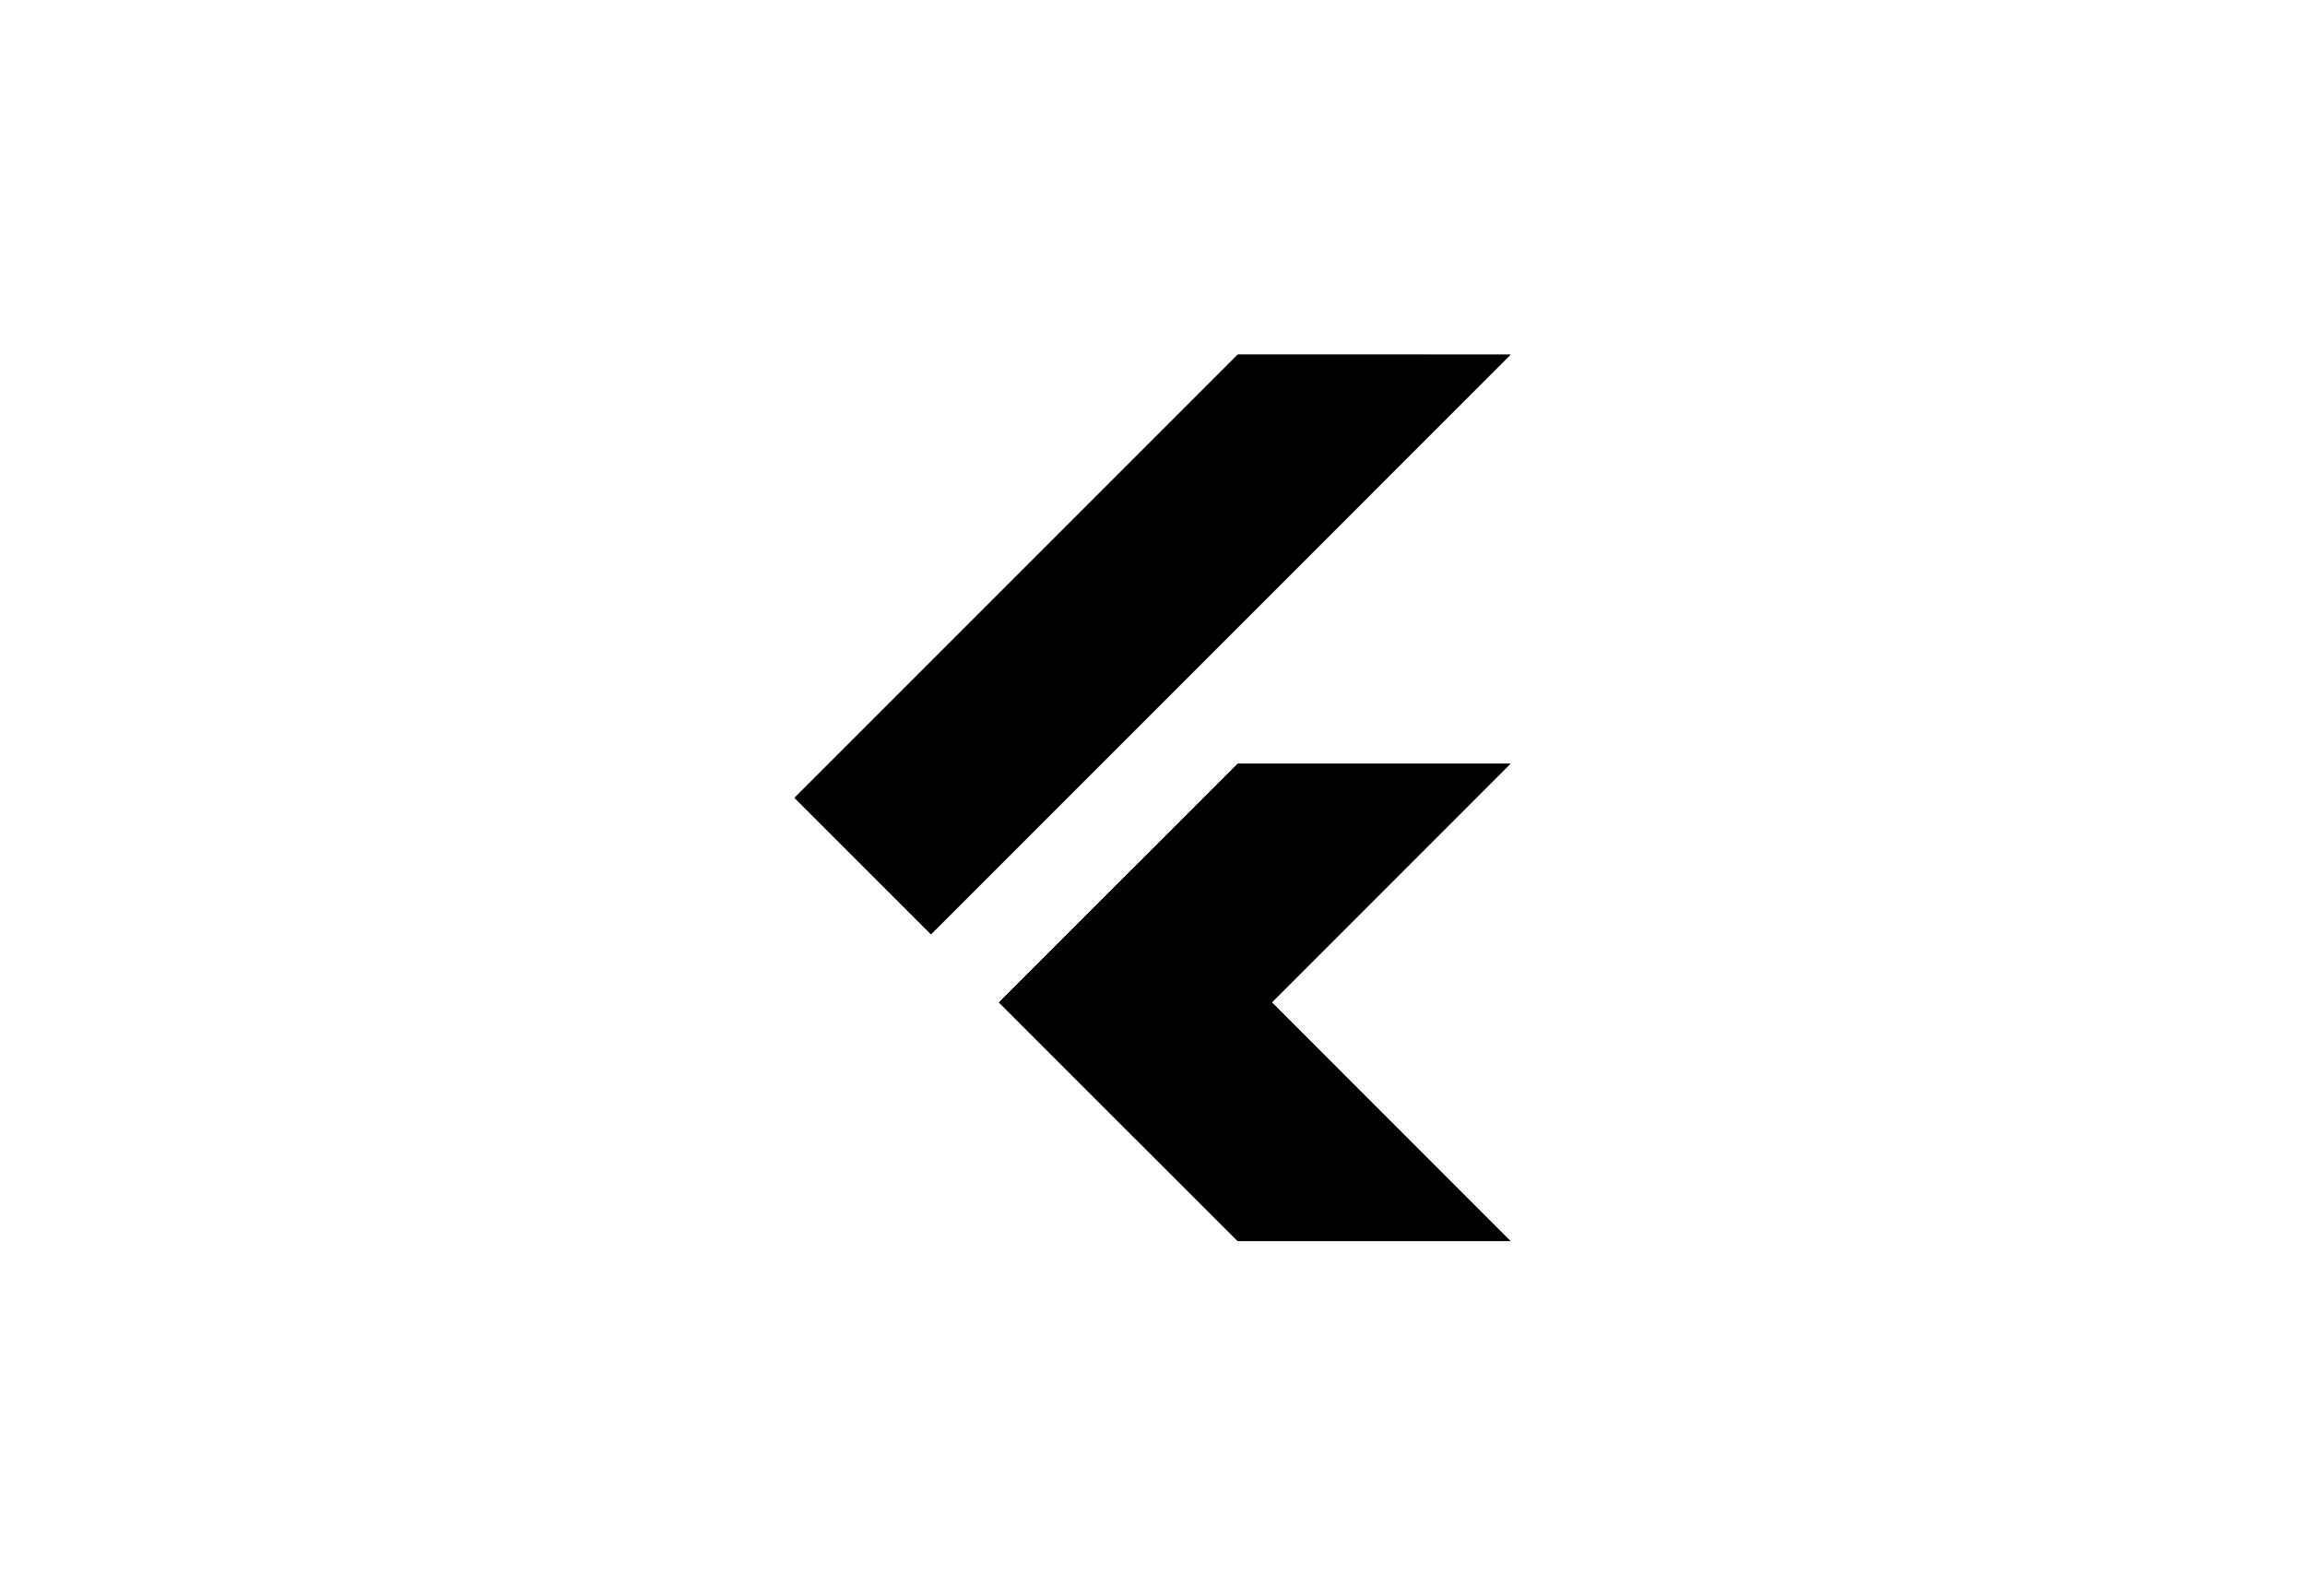
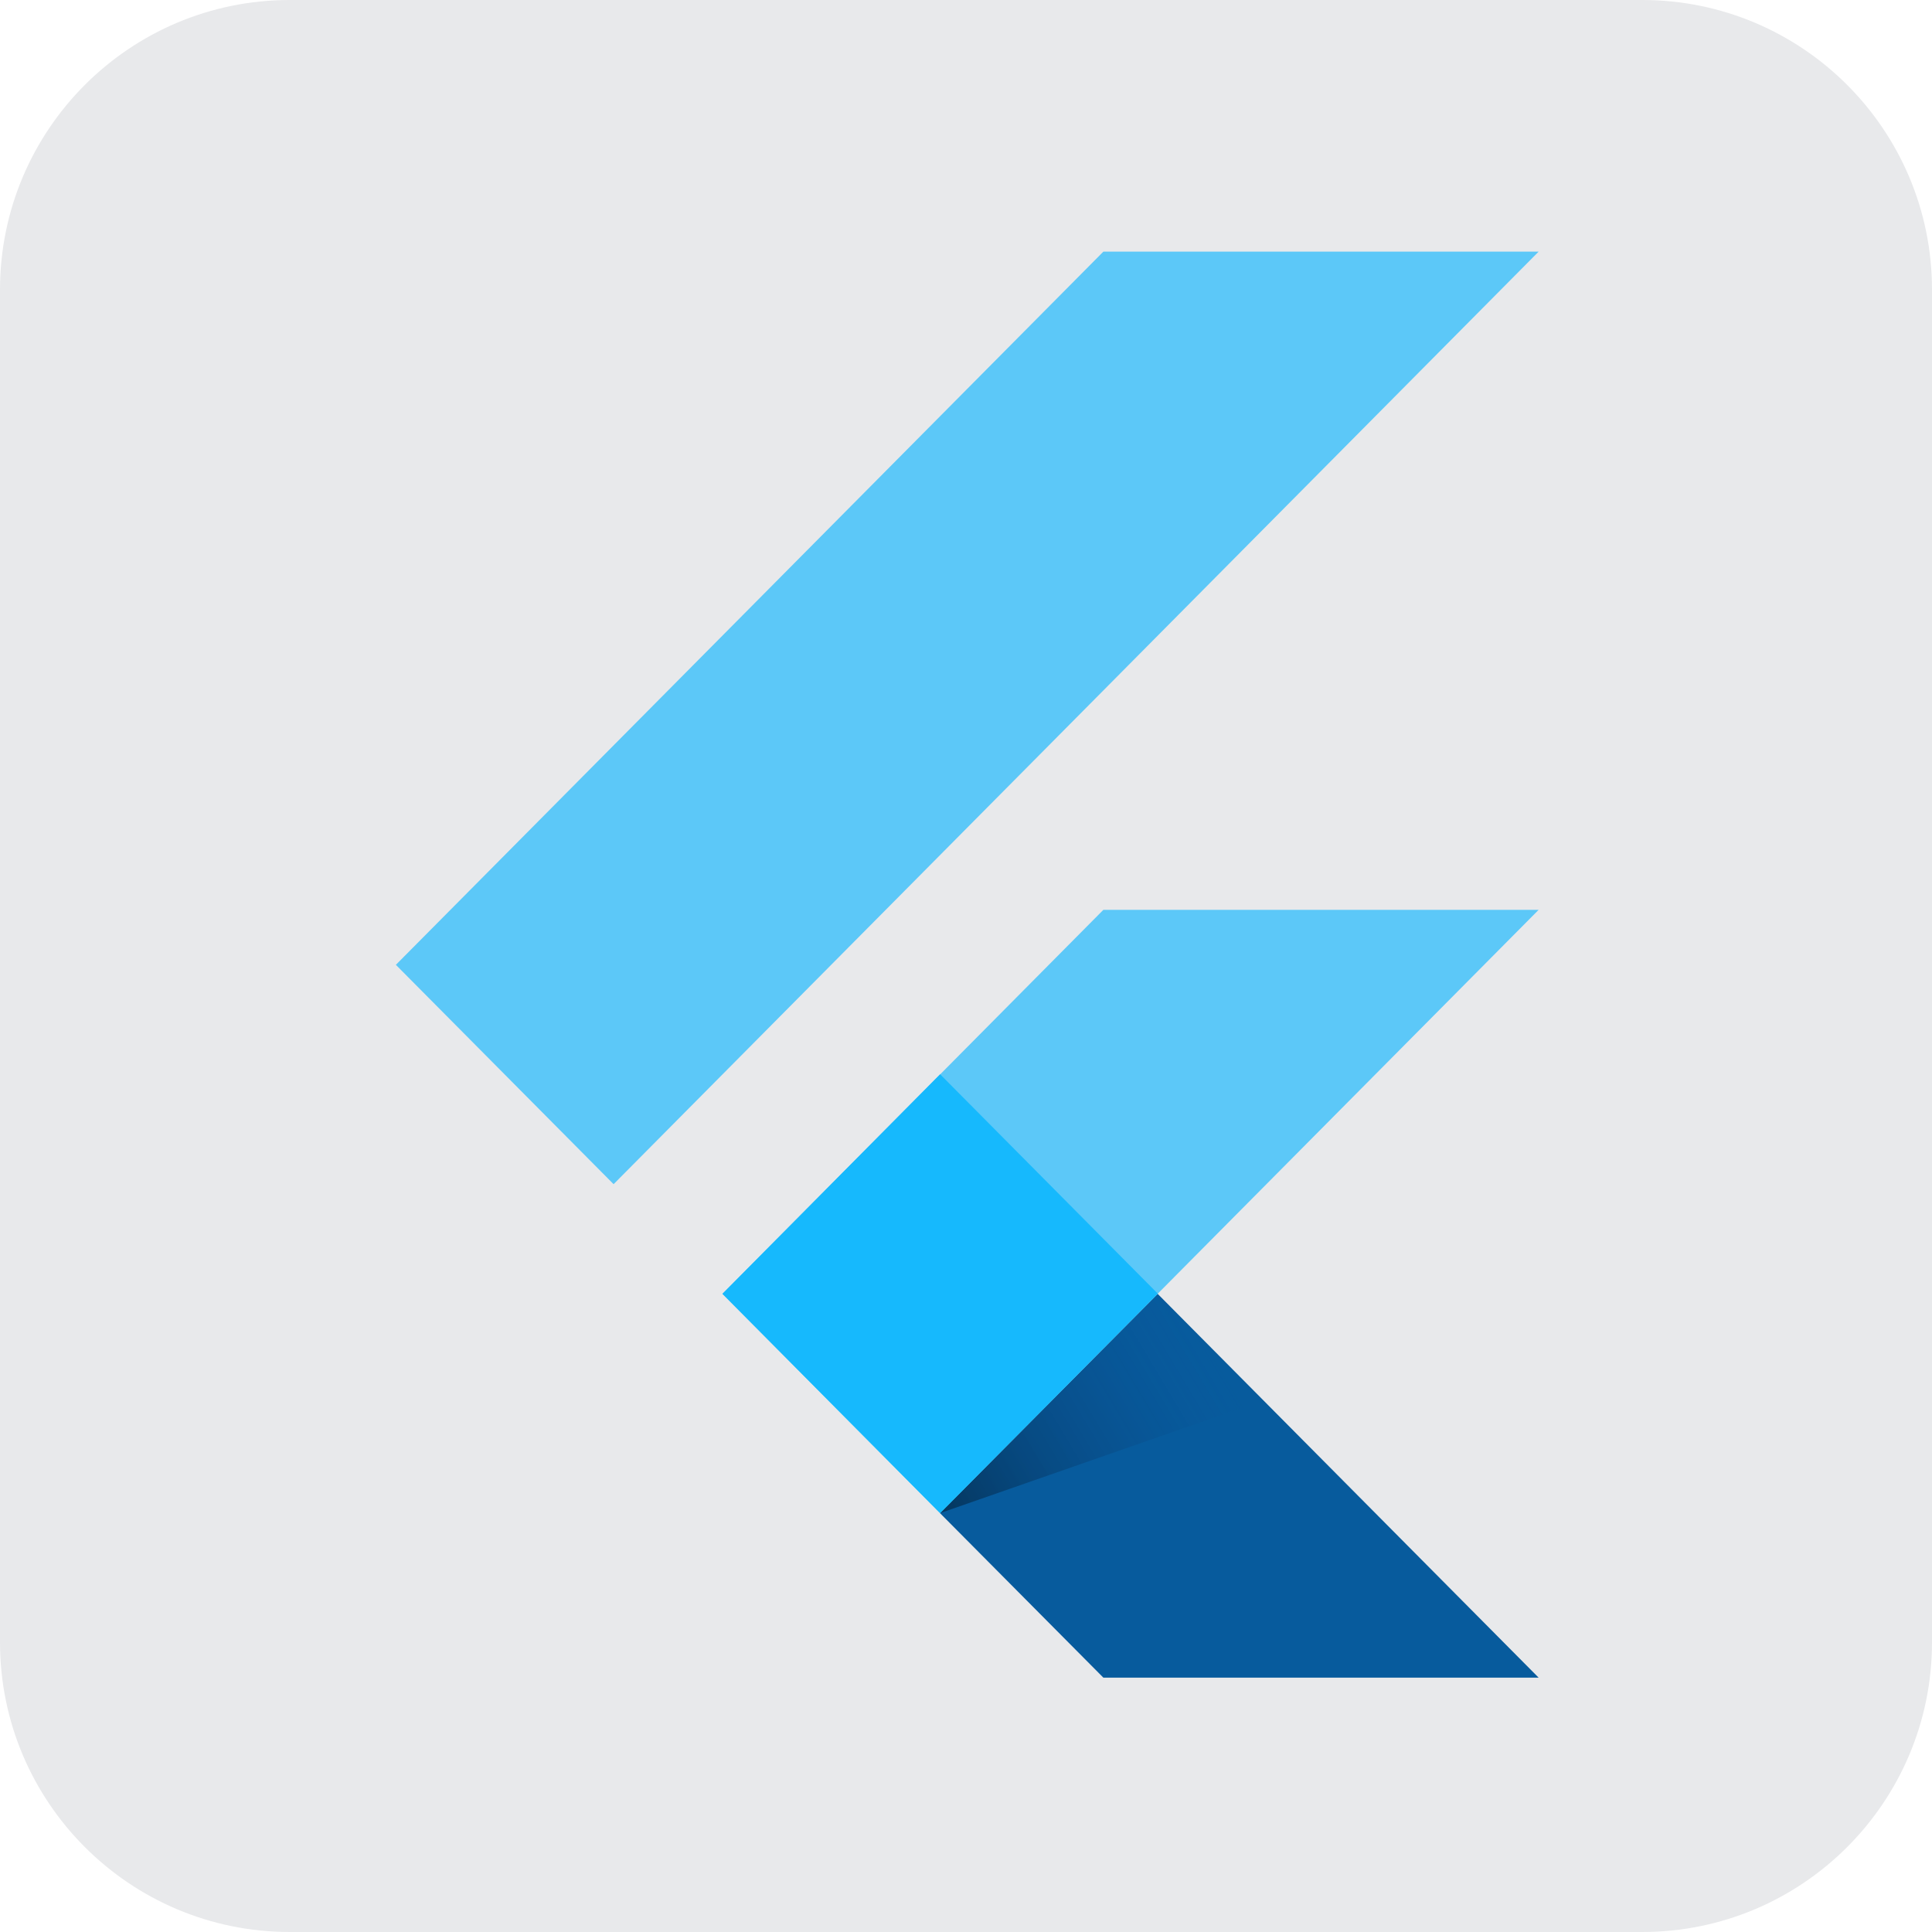
- <svg xmlns="http://www.w3.org/2000/svg" xmlns:xlink="http://www.w3.org/1999/xlink" version="1.1" id="Layer_1" x="0px" y="0px" viewBox="0 0 130 90" style="enable-background:new 0 0 130 90;" xml:space="preserve">
-   <style type="text/css">
- 	.st0{clip-path:url(#SVGID_2_);}
- 	.st1{fill:#39CEFD;}
- 	.st2{clip-path:url(#SVGID_4_);fill:#39CEFD;}
- 	.st3{clip-path:url(#SVGID_6_);fill:#03569B;}
- 	.st4{clip-path:url(#SVGID_8_);fill:url(#SVGID_9_);}
- 	.st5{clip-path:url(#SVGID_11_);}
- 	.st6{fill:#16B9FD;}
- 	.st7{fill:url(#SVGID_12_);}
- </style>
-   <g transform="matrix(.038819 0 0 .038819 -.560501 8.162276)">
-     <g>
-       <defs>
-         <path id="SVGID_1_" d="M2208.9,899.3l-346.7,346.8l346.7,346.8h-396.2l-346.8-346.8l346.8-346.8H2208.9z M1812.8,304.9l-644,644     l198.2,198.2l842-842.1C2208.9,304.9,1812.8,304.9,1812.8,304.9z" />
-       </defs>
-       <clipPath id="SVGID_2_">
-         <use xlink:href="#SVGID_1_" style="overflow:visible;" />
-       </clipPath>
-       <g className="st0">
-         <path className="st1" d="M1664.1,1444.3l544.9-545h-396.2L1466,1246.1L1664.1,1444.3z" />
-       </g>
-     </g>
-     <g>
-       <defs>
-         <path id="SVGID_3_" d="M2208.9,899.3l-346.7,346.8l346.7,346.8h-396.2l-346.8-346.8l346.8-346.8H2208.9z M1812.8,304.9l-644,644     l198.2,198.2l842-842.1C2208.9,304.9,1812.8,304.9,1812.8,304.9z" />
-       </defs>
-       <clipPath id="SVGID_4_">
-         <use xlink:href="#SVGID_3_" style="overflow:visible;" />
-       </clipPath>
-       <path className="st2" d="M1168.8,948.9l644-644h396.2l-842,842.1L1168.8,948.9z" />
-     </g>
-     <g>
-       <defs>
-         <path id="SVGID_5_" d="M2208.9,899.3l-346.7,346.8l346.7,346.8h-396.2l-346.8-346.8l346.8-346.8H2208.9z M1812.8,304.9l-644,644     l198.2,198.2l842-842.1C2208.9,304.9,1812.8,304.9,1812.8,304.9z" />
-       </defs>
-       <clipPath id="SVGID_6_">
-         <use xlink:href="#SVGID_5_" style="overflow:visible;" />
-       </clipPath>
-       <path className="st3" d="M1812.8,1592.9h396.2l-346.7-346.7l-198.2,198.2L1812.8,1592.9z" />
-     </g>
-     <g>
-       <defs>
-         <path id="SVGID_7_" d="M2208.9,899.3l-346.7,346.8l346.7,346.8h-396.2l-346.8-346.8l346.8-346.8H2208.9z M1812.8,304.9l-644,644     l198.2,198.2l842-842.1C2208.9,304.9,1812.8,304.9,1812.8,304.9z" />
-       </defs>
-       <clipPath id="SVGID_8_">
-         <use xlink:href="#SVGID_7_" style="overflow:visible;" />
-       </clipPath>
-       <linearGradient id="SVGID_9_" gradientUnits="userSpaceOnUse" x1="46922.719" y1="-90542.516" x2="47070.301" y2="-90394.93" gradientTransform="matrix(3.881900e-02 0 0 -3.881900e-02 -99.6028 -2032.248)">
-         <stop offset="0" style="stop-color:#1A237E;stop-opacity:0.4" />
-         <stop offset="1" style="stop-color:#1A237E;stop-opacity:0" />
-       </linearGradient>
-       <path className="st4" d="M1862.2,1246.1l-198.2,198.2l293.9-101.8L1862.2,1246.1z" />
-     </g>
-     <g>
-       <defs>
-         <path id="SVGID_10_" d="M2208.9,899.3l-346.7,346.8l346.7,346.8h-396.2l-346.8-346.8l346.8-346.8H2208.9z M1812.8,304.9l-644,644     l198.2,198.2l842-842.1C2208.9,304.9,1812.8,304.9,1812.8,304.9z" />
-       </defs>
-       <clipPath id="SVGID_11_">
-         <use xlink:href="#SVGID_10_" style="overflow:visible;" />
-       </clipPath>
-       <g className="st5">
-         <path className="st6" d="M1466,1246.1l198.2-198.2l198.2,198.2l-198.2,198.2L1466,1246.1z" />
-       </g>
-     </g>
-     <radialGradient id="SVGID_12_" cx="250989.156" cy="94125.305" r="6302.983" gradientTransform="matrix(9.704750e-03 0 0 9.704750e-03 -1914.182 -2658.295)" gradientUnits="userSpaceOnUse">
-       <stop offset="0" style="stop-color:#FFFFFF;stop-opacity:0.1" />
-       <stop offset="1" style="stop-color:#FFFFFF;stop-opacity:0" />
-     </radialGradient>
-     <path className="st7" d="M2208.9,899.3l-346.7,346.8l346.7,346.8h-396.2l-346.8-346.8l346.8-346.8H2208.9z M1812.8,304.9l-644,644   l198.2,198.2l842-842.1C2208.9,304.9,1812.8,304.9,1812.8,304.9z" />
+ <svg xmlns="http://www.w3.org/2000/svg" aria-label="Flutter" role="img" viewBox="0 0 512 512">
+   <rect width="512" height="512" rx="15%" fill="#e8e9eb" />
+   <defs>
+     <linearGradient id="f" x1="249" x2="321" y1="401" y2="358" gradientUnits="userSpaceOnUse">
+       <stop stop-opacity=".4" />
+       <stop stop-color="#124793" stop-opacity="0" offset="1" />
+     </linearGradient>
+   </defs>
+   <g fill="#5cc8f8">
+     <path d="M191.45,342.89,249.11,401,407.75,241.12H292.4Z" />
+     <path d="M292.4,66.69H407.75L162.61,313.82l-57.7-58.13Z" />
  </g>
+   <path fill="#075b9d" d="M249.11,401l43.29,43.59H407.75L306.8,342.89Z" />
+   <path d="M334.67,371.16,306.8,342.89,249.11,401Z" fill="url(#f)" />
+   <path d="M191.45,342.87l57.69-58.18,57.7,58.15L249.14,401Z" fill="#16b9fd" />
</svg>
